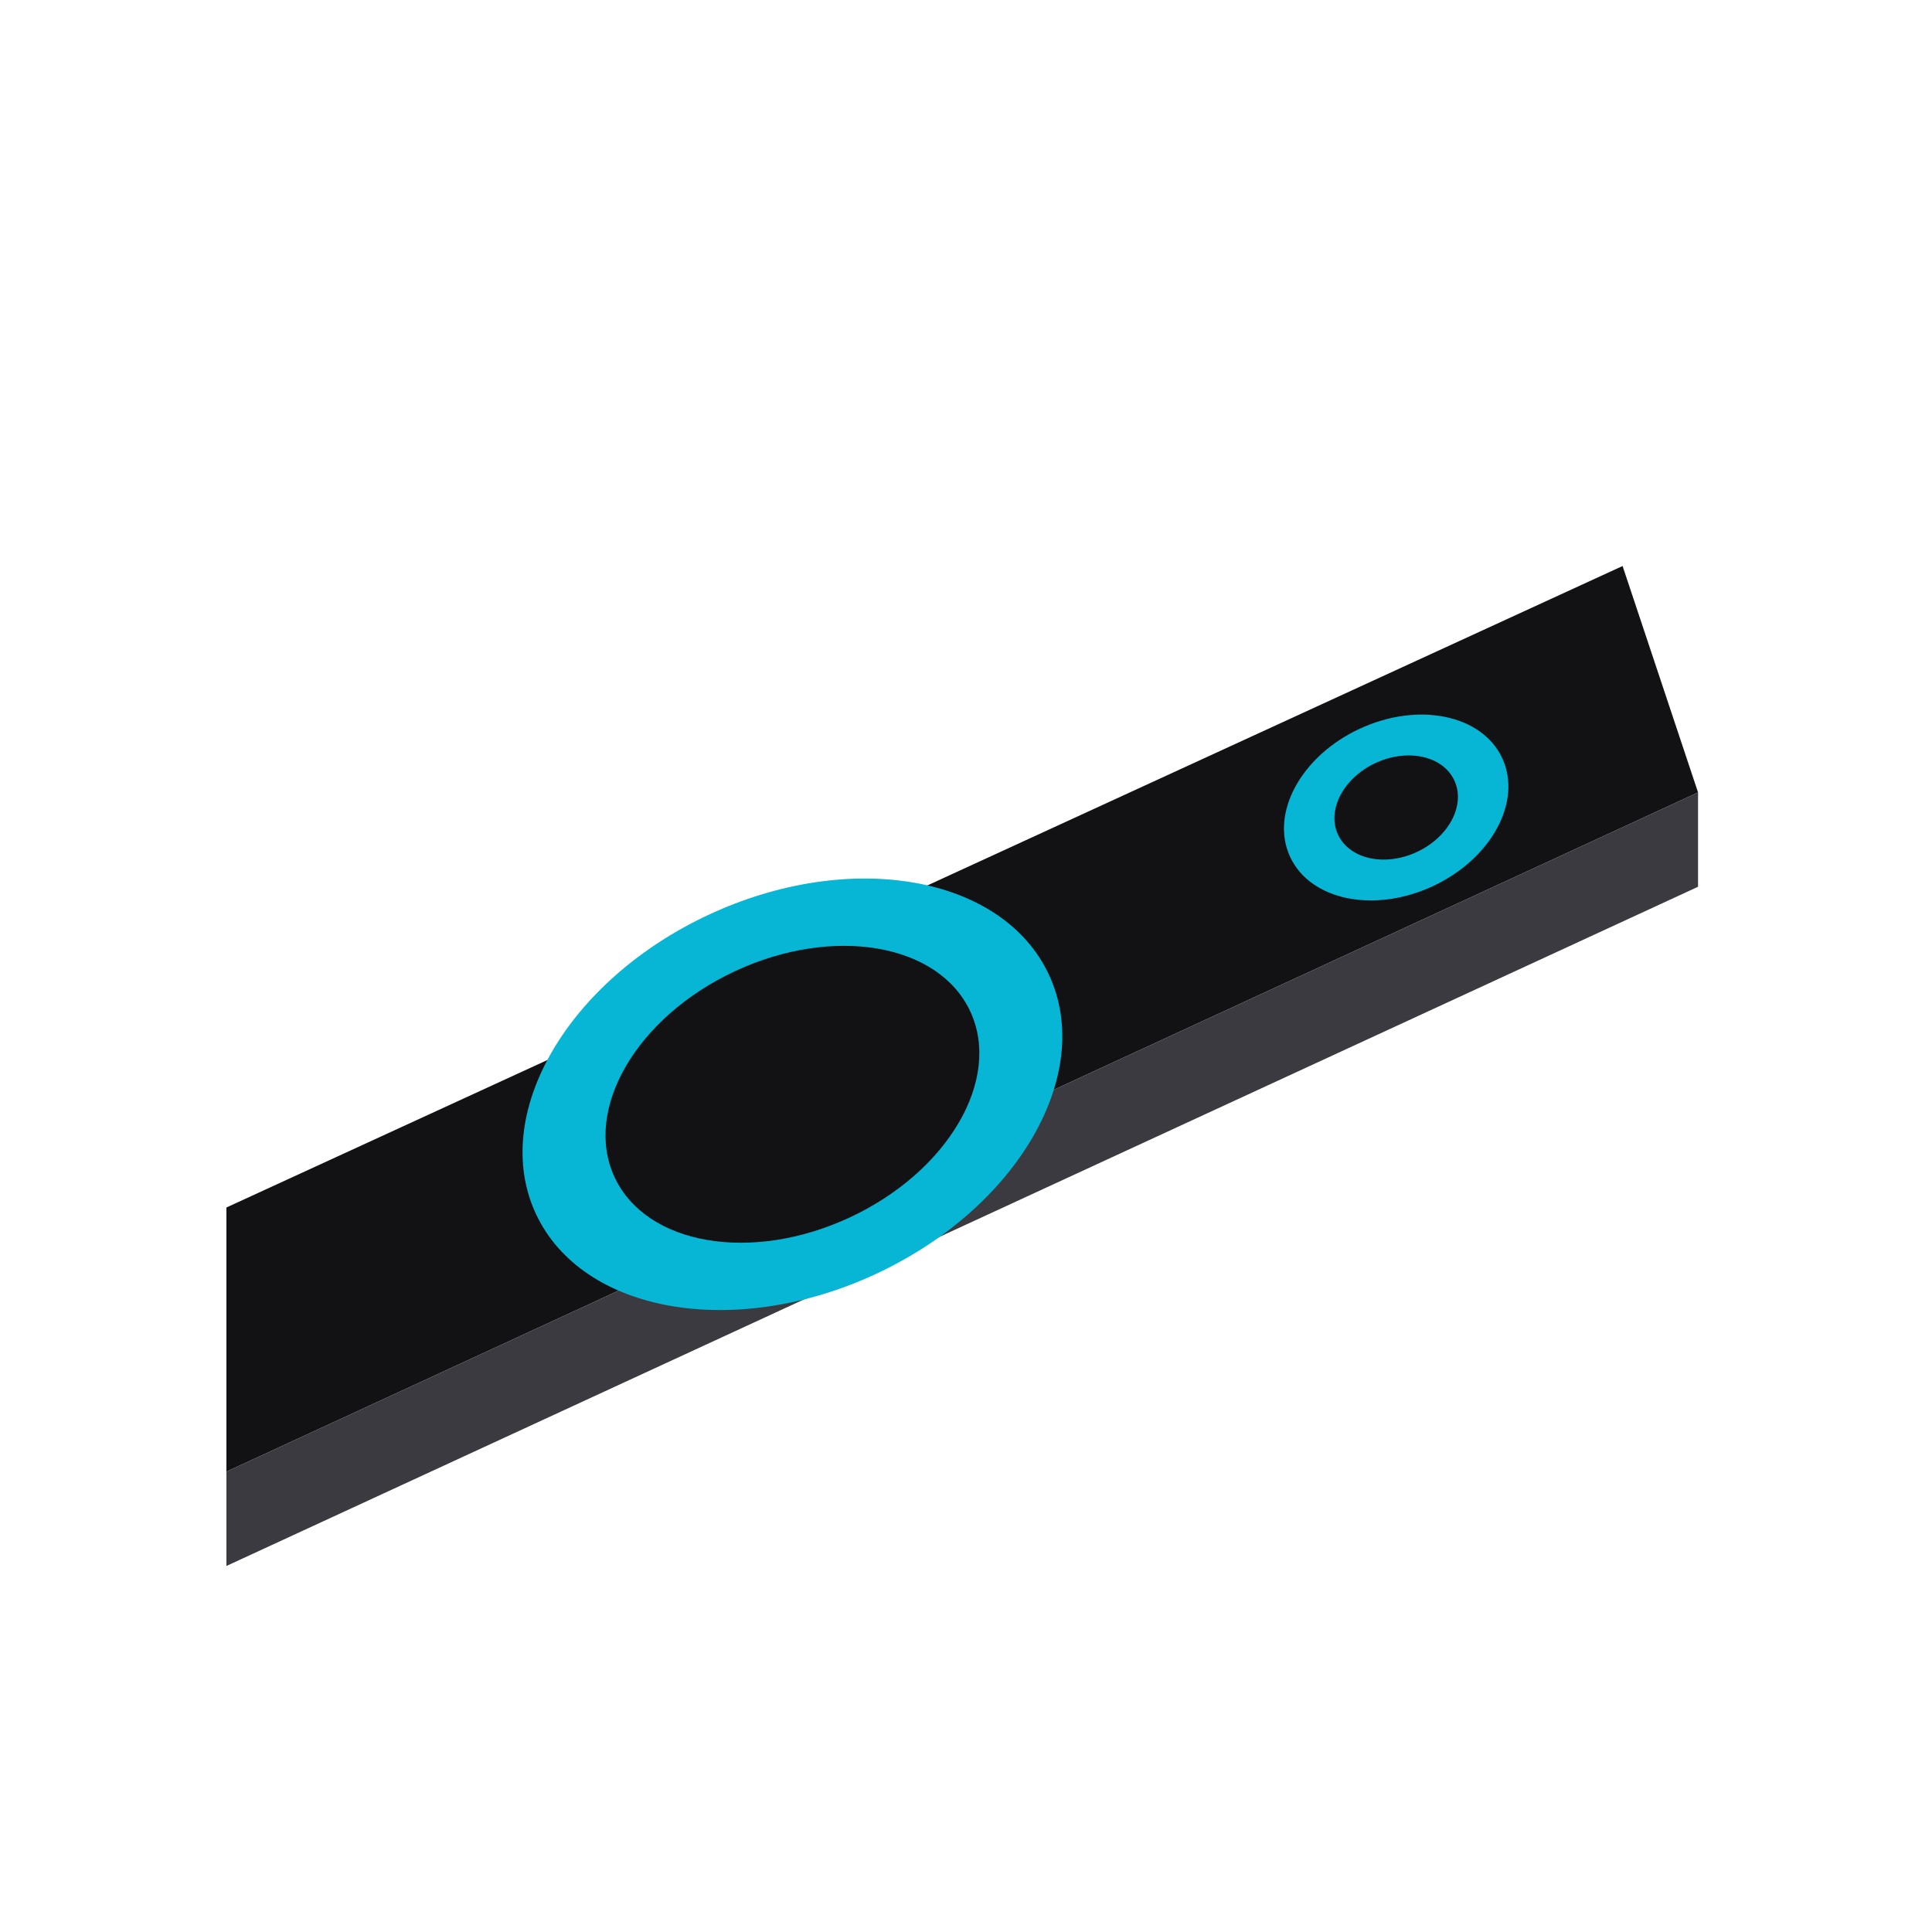
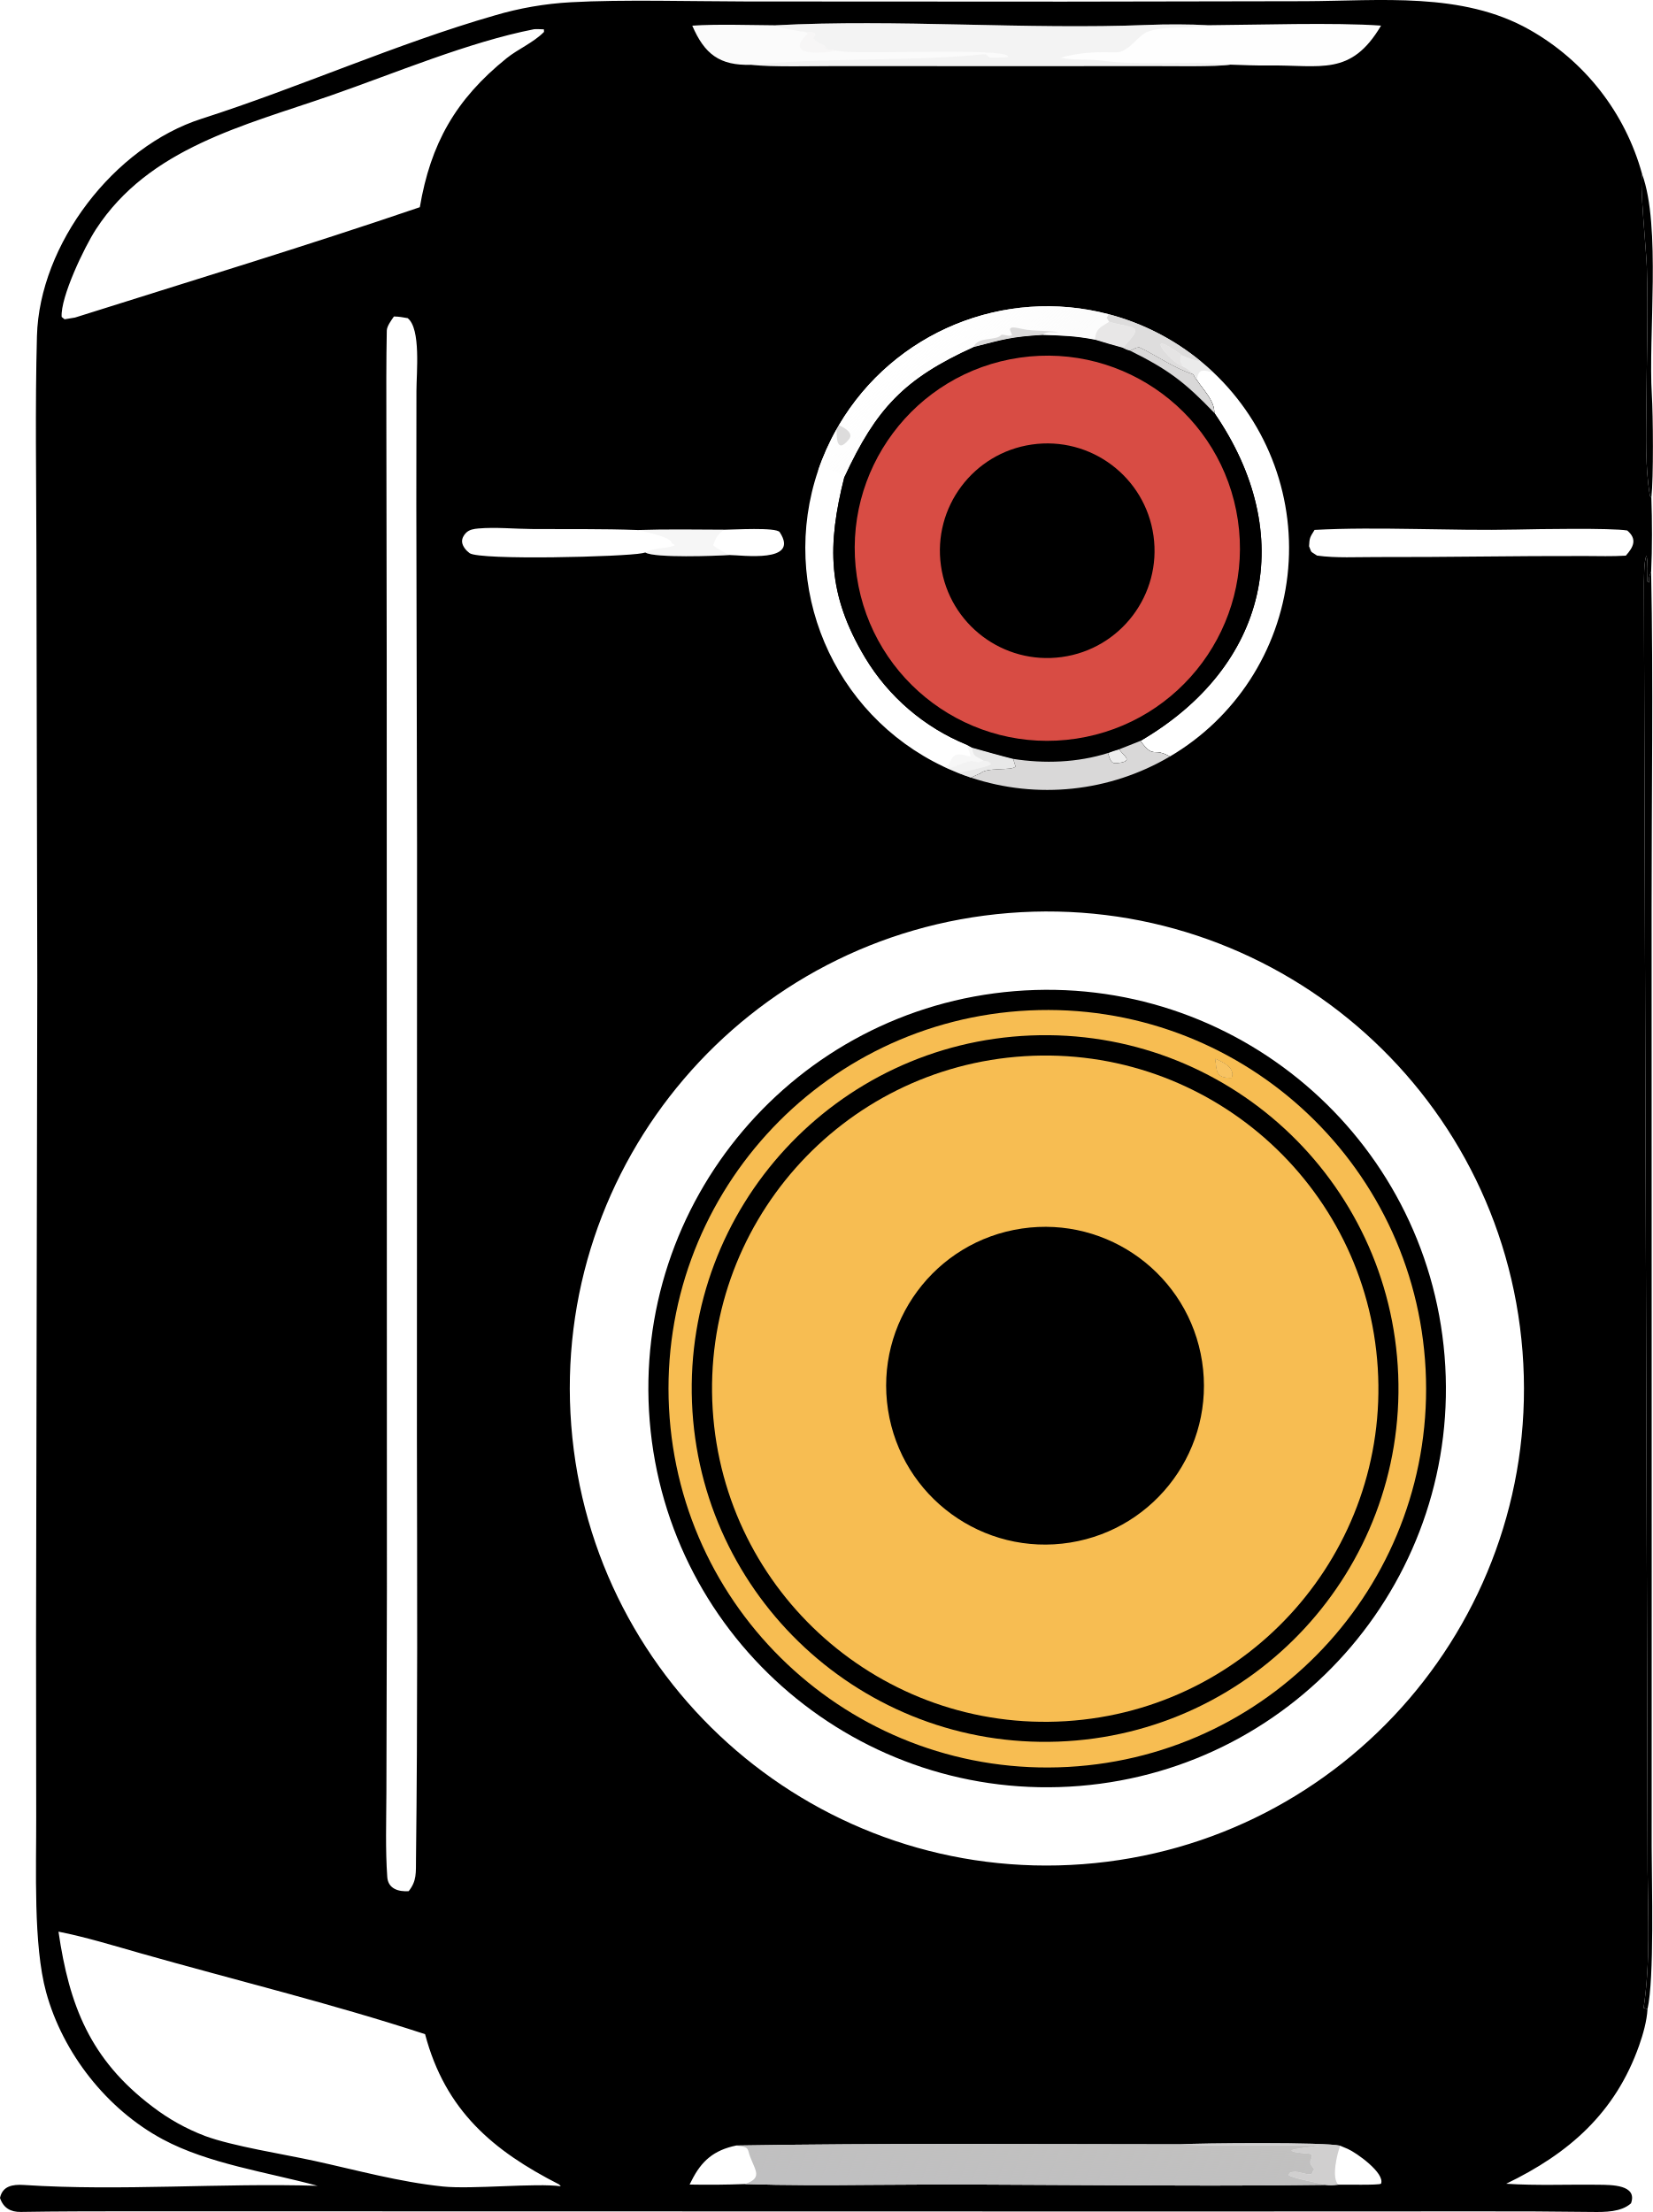
- <svg xmlns="http://www.w3.org/2000/svg" width="1024" height="1024" viewBox="0 0 1024 1024">
-   <path d="M120 780 L120 640 L860 300 L900 420 Z" fill="#121214" />
-   <path d="M120 780 L900 420 L900 470 L120 830 Z" fill="#3a3a40" />
-   <ellipse cx="420" cy="580" rx="150" ry="105" fill="#06B6D4" transform="rotate(-25 420 580)" />
-   <ellipse cx="420" cy="580" rx="104" ry="72" fill="#121214" transform="rotate(-25 420 580)" />
-   <ellipse cx="740" cy="428" rx="62" ry="46" fill="#06B6D4" transform="rotate(-25 740 428)" />
-   <ellipse cx="740" cy="428" rx="34" ry="26" fill="#121214" transform="rotate(-25 740 428)" />
+ <svg xmlns="http://www.w3.org/2000/svg" width="104.763mm" height="140.216mm" viewBox="0 0 104.763 140.216" version="1.1" id="svg1" xml:space="preserve">
+   <defs id="defs1">
+     <linearGradient id="gradient_2-5" gradientUnits="userSpaceOnUse" x1="355.243" y1="759.158" x2="354.183" y2="773.864" gradientTransform="translate(-1551.215,407.0739)">
+       <stop offset="0" stop-color="#B8B7B6" stop-opacity="0.867" id="stop44-6" />
+       <stop offset="1" stop-color="#C0C0C1" id="stop45-9" />
+     </linearGradient>
+     <linearGradient id="gradient_3-3" gradientUnits="userSpaceOnUse" x1="341.842" y1="348.811" x2="325.138" y2="330.351" gradientTransform="translate(-1551.215,407.0739)">
+       <stop offset="0" stop-color="#FBFBFB" stop-opacity="0.835" id="stop47" />
+       <stop offset="1" stop-color="white" id="stop48" />
+     </linearGradient>
+   </defs>
+   <g id="g1" transform="matrix(0.2645833,0,0,0.2645833,382.5374,-173.3524)">
+     <g id="g36">
+       <path d="m -1369.738,1178.864 c -12.182,-3.302 -26.125,-5.262 -37.068,-11.128 -13.395,-7.179 -23.954,-20.645 -27.955,-35.255 -3.103,-11.333 -2.341,-29.692 -2.375,-41.929 l -0.039,-42.694 0.295,-157.798 -0.21,-103.025 c -0.023,-17.053 -0.327,-34.268 0.128,-51.302 0.589,-22.075 18.46,-45.374 39.453,-52.095 23.354,-7.477 46.723,-17.996 70.18,-24.744 5.956,-1.767 12.099,-2.83 18.303,-3.167 12.065,-0.687 29.499,-0.201 41.993,-0.186 l 76.122,0.039 57.748,-0.103 c 17.967,-0.069 37.608,-2.288 53.701,6.808 13.269,7.478 22.999,19.948 27.027,34.636 -0.651,1.934 1.011,18.622 1.117,22.088 0.345,11.2 -0.039,22.474 -0.103,33.681 -0.041,7.101 -0.318,14.279 0.861,21.304 l 0.336,0.421 c 0.188,5.536 0.212,12.209 -0.053,17.779 -0.546,1.238 -0.482,1.192 -0.516,2.564 l -0.396,-0.267 c 0.025,-1.811 0.182,-4.448 -0.199,-6.145 -0.657,0.974 -0.611,6.349 -0.616,7.688 l 0.778,266.8 0.102,40.579 c 0.081,11.113 0.696,21.863 -0.959,32.826 l 0.938,0.305 c -0.163,2.824 -1.059,6.004 -2.002,8.68 -5.688,16.148 -16.815,25.901 -31.856,33.149 7.443,0.488 14.837,0.131 22.282,0.24 2.82,0.041 9.237,-0.043 7.624,4.439 -2.325,2.129 -6.291,2.115 -9.291,2.079 -9,-0.111 -17.987,-0.171 -26.989,-0.144 l -72.221,0.029 -189.517,-0.038 -61.585,-0.012 c -8.709,0.01 -17.415,0.01 -26.122,0.159 -2.467,0.043 -4.197,-0.979 -4.988,-3.352 0.588,-2.84 2.997,-3.285 5.684,-3.109 23.263,1.521 47.249,-0.524 70.388,0.2 z m 183.283,-77.053 c 63.052,-4.743 110.27,-59.783 105.366,-122.823 -4.903,-63.04 -60.064,-110.117 -123.091,-105.053 -62.8,5.046 -109.671,59.965 -104.785,122.778 4.886,62.813 59.685,109.823 122.51,105.098 z m 8.781,-267.116 c -1.032,0.283 -1.728,0.541 -2.723,0.908 0.342,0.979 0.565,2.539 1.884,2.442 4.854,-0.358 1.547,-1.941 0.839,-3.35 z m -166.309,307.842 c -22.302,-7.304 -45.425,-12.935 -68.02,-19.341 -6.47,-1.834 -13.228,-3.925 -19.797,-5.221 2.57,17.594 7.519,30.614 22.565,41.962 3.812,2.919 8.028,5.271 12.514,6.981 6.667,2.471 18.895,4.368 26.163,5.961 10.257,2.248 20.418,5.071 30.842,6.152 6.948,0.721 22.495,-0.899 28.249,-0.048 -0.132,-0.148 -0.264,-0.295 -0.395,-0.442 -15.791,-8.047 -27.268,-17.649 -32.121,-36.004 z m -83.856,-411.267 c 27.387,-8.657 55.453,-17.176 82.599,-26.44 2.579,-15.162 8.508,-25.785 20.787,-35.691 2.715,-2.19 6.421,-3.726 8.965,-6.302 l -0.034,-0.616 c -0.589,-0.018 -1.727,-0.086 -2.328,-0.033 -15.625,3.043 -33.523,10.599 -48.692,15.874 -20.821,7.241 -43.561,12.536 -56.276,32.046 -2.804,4.301 -8.551,16.354 -8.222,21.019 l 0.7,0.558 z m 79.925,377.01 c 1.967,-2.466 1.715,-4.435 1.755,-7.703 0.406,-33.737 0.273,-67.539 0.218,-101.275 l 0.032,-141.658 -0.17,-81.74 0.026,-27.036 c 10e-4,-4.415 1.104,-14.918 -2.095,-17.453 -1.308,-0.225 -1.959,-0.369 -3.295,-0.403 -0.634,0.906 -1.69,2.331 -1.712,3.376 -0.15,7.267 -0.113,15.331 -0.103,22.53 l 0.085,55.628 0.045,223.73 -0.121,48.464 c -0.025,6.665 -0.26,13.519 0.208,20.144 0.203,2.863 2.745,3.546 5.127,3.396 z m 78.43,60.939 c -5.284,1.112 -8.271,3.615 -10.675,8.448 l -0.453,0.897 c 4.418,0.085 8.838,0.047 13.253,-0.117 9.727,0.32 19.811,0.282 29.554,0.193 36.385,-0.331 72.953,0.512 109.324,-10e-4 1.463,0.162 1.809,0.126 3.289,-0.046 1.452,-0.05 9.612,0.165 10.21,-0.23 0.994,-2.544 -5.946,-7.462 -7.98,-8.339 l -1.8,-0.76 c -3.483,-0.899 -33.431,-0.638 -38.507,-0.341 -35,-0.013 -71.293,-0.307 -106.215,0.296 z m 9.413,-507.967 c -5.932,-0.045 -14.197,-0.315 -19.901,0.089 2.911,6.748 6.491,9.607 14.117,9.373 4.713,0.572 15.439,0.293 20.505,0.299 l 41.145,0.021 35.031,-0.017 c 3.839,-0.005 14.837,0.197 18.104,-0.337 3.005,0.094 6.085,0.237 9.089,0.198 12.611,-0.165 19.774,2.692 27.005,-9.55 -11.116,-0.8 -29.937,-0.171 -41.458,-0.098 -4.307,-0.245 -9.984,-0.25 -14.304,-0.074 -29.216,1.189 -60.284,-1.458 -89.333,0.096 z m 87.451,171.442 c 3.329,4.524 2.97,1.371 7.038,3.754 15.696,-9.231 26.14,-25.304 28.197,-43.397 2.057,-18.092 -4.512,-36.099 -17.735,-48.618 -0.966,-0.915 -1.963,-1.796 -2.99,-2.642 -6.471,-5.332 -14.022,-9.196 -22.132,-11.325 -25.058,-6.578 -51.437,4.279 -64.606,26.59 -0.185,0.314 -0.368,0.63 -0.547,0.947 -1.783,3.155 -3.265,6.469 -4.429,9.9 -9.44,27.846 3.474,58.349 30.04,70.95 0.344,0.164 0.689,0.324 1.037,0.48 0.798,0.359 1.604,0.701 2.418,1.024 1.031,0.409 2.074,0.789 3.127,1.138 0.086,-0.04 2.299,-1.133 2.115,-0.933 1.56,-1.688 7.799,-0.605 8.544,-1.759 -0.202,-0.599 -0.389,-1.191 -0.565,-1.798 -3.362,-0.845 -6.463,-1.744 -9.795,-2.672 -0.467,-0.262 -0.893,-0.502 -1.372,-0.747 -10.14,-4.154 -18.667,-11.472 -24.313,-20.863 -9.095,-15.218 -9.079,-26.88 -4.935,-43.336 7.568,-16.308 14.248,-23.494 30.943,-31.065 7.081,-1.806 8.879,-2.446 16.51,-2.899 4.804,0.165 7.852,0.24 12.545,1.143 2.116,0.655 4.573,1.374 6.707,1.95 0.857,0.445 0.799,0.427 1.721,0.692 0.714,-0.351 1.382,-0.769 2.163,-0.838 4.349,2.031 8.034,4.851 12.981,6.51 0.359,0.705 0.356,0.804 0.839,1.343 1.721,2.619 4.213,4.919 4.197,7.894 20.142,29.272 12.921,60.704 -17.703,78.577 z m -120.391,-50.514 c -8.438,-0.326 -16.96,-0.189 -25.407,-0.247 -4.171,-0.028 -8.677,-0.488 -12.804,-0.128 -1.062,0.093 -2.163,0.258 -2.95,1.043 -0.565,0.563 -1.031,1.397 -0.944,2.217 0.107,1.024 0.996,2.071 1.794,2.645 2.451,1.763 37.12,0.89 41.395,0.011 0.238,-0.049 0.475,-0.107 0.712,-0.161 2.209,1.361 17.015,0.812 20.107,0.602 2.953,0.003 17.003,2.052 12.08,-5.473 -0.809,-1.237 -11.197,-0.587 -13.288,-0.585 -6.508,-0.046 -14.243,-0.131 -20.695,0.076 z m 236.672,6.131 c 1.836,-2.067 2.783,-3.939 0.341,-6.024 -3.81,-0.638 -21.614,-0.34 -26.543,-0.226 -15.442,0.356 -33.195,-0.746 -48.368,0.086 -1.107,1.794 -1.209,1.867 -1.317,3.911 0.742,1.8 0.18,1.037 1.911,2.237 4.505,0.637 9.68,0.339 14.274,0.353 16.651,0.051 33.307,-0.296 49.956,-0.249 3.265,0.009 6.485,0.12 9.746,-0.088 z" id="path32-7" />
+       <path d="m -1202.775,892.651 c 52.586,-4.313 98.71,34.824 103.015,87.411 4.305,52.586 -34.839,98.704 -87.427,103.002 -52.576,4.296 -98.682,-34.838 -102.986,-87.414 -4.304,-52.575 34.823,-98.687 87.398,-102.999 z m 51.99,20.751 c 0.876,-2.334 -1.979,-3.702 -3.9,-4.52 0.437,2.976 0.065,4.573 3.9,4.52 z" id="path33-5" />
+       <path fill="#f7bd52" d="m -1199.246,897.268 c 49.931,-2.38 92.383,36.071 94.941,85.993 2.558,49.922 -35.74,92.511 -85.653,95.248 -50.166,2.751 -93.018,-35.784 -95.59,-85.96 -2.571,-50.175 36.118,-92.89 86.302,-95.281 z m 48.461,16.134 c 0.876,-2.334 -1.979,-3.702 -3.9,-4.52 0.437,2.976 0.065,4.573 3.9,4.52 z" id="path34-3" />
+       <path d="m -1198.891,903.268 c 46.768,-1.899 86.201,34.516 88.023,81.288 1.821,46.772 -34.66,86.144 -81.434,87.888 -46.665,1.74 -85.925,-34.637 -87.742,-81.299 -1.818,-46.662 34.494,-85.982 81.153,-87.877 z" id="path35-5" />
+       <path fill="#f7bd52" d="m -1200.388,908.232 c 43.994,-2.741 81.881,30.702 84.621,74.697 2.74,43.994 -30.704,81.88 -74.699,84.619 -43.993,2.74 -81.878,-30.703 -84.618,-74.697 -2.74,-43.993 30.702,-81.879 74.696,-84.619 z" id="path36-63" />
+       <path d="m -1201.014,949.521 c 20.703,-3.049 39.984,11.186 43.165,31.869 3.181,20.682 -10.93,40.054 -31.592,43.368 -20.85,3.343 -40.436,-10.925 -43.646,-31.795 -3.21,-20.871 11.183,-40.365 32.073,-43.442 z" id="path37-27" />
+       <path fill="#f7bd52" fill-opacity="0.914" d="m -1154.685,908.882 c 1.921,0.818 4.776,2.186 3.9,4.52 -3.835,0.053 -3.463,-1.544 -3.9,-4.52 z" id="path38-1" />
+       <path d="m -1196.07,735.423 c 4.804,0.165 7.852,0.24 12.545,1.143 2.116,0.655 4.573,1.374 6.707,1.95 0.857,0.445 0.799,0.427 1.721,0.692 0.714,-0.351 1.382,-0.769 2.163,-0.838 4.349,2.031 8.034,4.851 12.981,6.51 0.359,0.705 0.356,0.804 0.839,1.343 1.721,2.619 4.213,4.919 4.197,7.894 20.142,29.272 12.921,60.704 -17.703,78.577 3.329,4.524 2.97,1.371 7.038,3.754 -14.402,8.47 -31.761,10.31 -47.62,5.047 0.086,-0.04 2.299,-1.133 2.115,-0.933 1.56,-1.688 7.799,-0.605 8.544,-1.759 -0.202,-0.599 -0.389,-1.191 -0.565,-1.798 -3.362,-0.845 -6.463,-1.744 -9.795,-2.672 -0.467,-0.262 -0.893,-0.502 -1.372,-0.747 -10.14,-4.154 -18.667,-11.472 -24.313,-20.863 -9.095,-15.218 -9.079,-26.88 -4.935,-43.336 7.568,-16.308 14.248,-23.494 30.943,-31.065 7.081,-1.806 8.879,-2.446 16.51,-2.899 z m 18.396,99.272 c -1.032,0.283 -1.728,0.541 -2.723,0.908 0.342,0.979 0.565,2.539 1.884,2.442 4.854,-0.358 1.547,-1.941 0.839,-3.35 z" id="path39-95" />
+       <path fill="#d9d8d8" fill-opacity="0.435" d="m -1180.397,835.603 c 0.995,-0.367 1.691,-0.625 2.723,-0.908 0.708,1.409 4.015,2.992 -0.839,3.35 -1.319,0.097 -1.542,-1.463 -1.884,-2.442 z" id="path40-17" />
+       <path fill="#d9d8d8" d="m -1172.62,832.694 c 3.329,4.524 2.97,1.371 7.038,3.754 -14.402,8.47 -31.761,10.31 -47.62,5.047 0.086,-0.04 2.299,-1.133 2.115,-0.933 1.56,-1.688 7.799,-0.605 8.544,-1.759 -0.202,-0.599 -0.389,-1.191 -0.565,-1.798 7.503,1.185 15.426,0.895 22.711,-1.402 0.342,0.979 0.565,2.539 1.884,2.442 4.854,-0.358 1.547,-1.941 0.839,-3.35 1.753,-0.648 3.343,-1.358 5.054,-2.001 z" id="path41-6" />
+       <path fill="#d9d8d8" d="m -1175.097,739.208 c 0.714,-0.351 1.382,-0.769 2.163,-0.838 4.349,2.031 8.034,4.851 12.981,6.51 0.359,0.705 0.356,0.804 0.839,1.343 1.721,2.619 4.213,4.919 4.197,7.894 -7.154,-7.46 -11.129,-10.43 -20.18,-14.909 z" id="path42-05" />
+       <path fill="#d84c44" d="m -1201.477,740.87 c 25.144,-3.61 48.476,13.784 52.196,38.912 3.72,25.127 -13.572,48.535 -38.684,52.365 -25.266,3.853 -48.851,-13.569 -52.594,-38.853 -3.743,-25.283 13.782,-48.791 39.082,-52.424 z" id="path43-6" />
+       <path d="m -1198.663,761.695 c 14.094,-2.059 27.176,7.734 29.17,21.838 1.995,14.103 -7.857,27.14 -21.969,29.071 -14.023,1.919 -26.959,-7.857 -28.941,-21.87 -1.982,-14.014 7.735,-26.994 21.74,-29.039 z" id="path44-11" />
+       <path fill="url(#gradient_2)" d="m -1269.484,1169.219 c 34.922,-0.603 71.215,-0.309 106.215,-0.296 9.757,0.578 23.171,0.107 33.444,0.329 -1.198,0.227 -5.996,0.762 -6.607,1.099 0.305,0.73 4.309,0.637 4.829,0.963 0.176,0.362 -0.014,0.97 -0.171,1.275 -0.589,1.151 0.741,1.937 0.785,2.347 -0.064,0.092 -0.128,0.184 -0.192,0.275 -0.247,0.247 -0.146,0.784 -0.539,0.843 -1.71,0.258 -3.245,-1.019 -4.988,-0.342 -0.268,0.104 -0.44,0.628 -0.323,0.678 2.489,1.053 5.866,1.44 8.55,2.249 -36.371,0.513 -72.939,-0.33 -109.324,10e-4 -9.743,0.089 -19.827,0.127 -29.554,-0.193 4.868,-1.64 1.87,-3.729 0.823,-7.914 -0.308,-1.23 -1.563,-1.022 -2.948,-1.314 z" id="path45-04" style="fill:url(#gradient_2-5)" />
+       <path fill="#d9d8d8" fill-opacity="0.302" d="m -1260.071,661.252 c 29.049,-1.554 60.117,1.093 89.333,-0.096 4.32,-0.176 9.997,-0.171 14.304,0.074 -4.788,0.968 -10.031,-0.015 -14.525,1.586 -2.066,0.736 -4.543,4.913 -7.293,4.892 -5.229,-0.039 -8.345,-0.062 -13.544,1.304 3.466,0.706 6.526,0.25 9.734,0.687 9.965,1.354 21.233,-0.082 30.992,0.981 -3.267,0.534 -14.265,0.332 -18.104,0.337 l -35.031,0.017 -41.145,-0.021 c -5.066,-0.006 -15.792,0.273 -20.505,-0.299 18.152,-1.785 36.08,-0.765 54.1,-2.368 0.82,-0.073 1.301,-0.16 2.211,-0.168 l -0.022,0.176 1.226,0.87 -1.489,-0.248 c -0.2,0.066 4.124,0.095 5.604,-0.14 l -0.522,-0.488 c -5.604,-1.682 -38.198,0.118 -40.771,-1.073 -0.691,-0.124 -2.402,-0.214 -2.891,-0.714 l 0.027,-0.021 c 0.159,0.006 0.318,0.012 0.477,0.019 l 0.017,-0.037 c -1.378,-1.368 -1.581,-0.326 -3.069,-2.156 0.12,-0.334 0.245,-0.518 0.462,-0.785 -0.083,-0.911 -1.596,-0.737 -2.192,-0.708 -1.479,-0.14 -6.253,-0.924 -7.384,-1.621 z" id="path46-7" />
+       <path fill="#d9d8d8" fill-opacity="0.016" d="m -1156.434,661.23 c 11.521,-0.073 30.342,-0.702 41.458,0.098 -7.231,12.242 -14.394,9.385 -27.005,9.55 -3.004,0.039 -6.084,-0.104 -9.089,-0.198 -9.759,-1.063 -21.027,0.373 -30.992,-0.981 -3.208,-0.437 -6.268,0.019 -9.734,-0.687 5.199,-1.366 8.315,-1.343 13.544,-1.304 2.75,0.021 5.227,-4.156 7.293,-4.892 4.494,-1.601 9.737,-0.618 14.525,-1.586 z" id="path47-23" />
+       <path fill="url(#gradient_3)" d="m -1244.848,757.056 c 13.169,-22.311 39.548,-33.168 64.606,-26.59 -0.076,0.16 -0.396,0.75 -0.45,0.892 0.192,0.317 0.363,0.596 0.571,0.926 -1.968,1.303 -3.185,1.548 -3.404,4.282 -4.693,-0.903 -7.741,-0.978 -12.545,-1.143 1.048,-0.957 2.359,-0.544 3.844,-0.601 -1.527,-0.486 -6.117,-0.21 -8.745,-0.835 -4.237,-1.009 -2.626,0.503 -2.413,1.448 -0.475,0.537 -1.899,-0.206 -2.549,-0.023 -1.186,1.51 -5.699,0.325 -6.647,2.91 -16.695,7.571 -23.375,14.757 -30.943,31.065 -2.925,-1.656 -3.038,-1.896 -6.301,-1.484 1.164,-3.431 2.646,-6.745 4.429,-9.9 0.062,0.353 -0.476,6.704 2.951,2.432 1.17,-1.459 -0.918,-2.7 -2.404,-3.379 z" id="path48-03" style="fill:url(#gradient_3-3)" />
+       <path fill="#d9d8d8" fill-opacity="0.098" d="m -1279.972,661.341 c 5.704,-0.404 13.969,-0.134 19.901,-0.089 1.131,0.697 5.905,1.481 7.384,1.621 -0.048,-0.049 0.452,0.374 0.308,0.505 -5.972,5.459 4.153,4.66 6.861,3.897 2.573,1.191 35.167,-0.609 40.771,1.073 l 0.522,0.488 c -1.48,0.235 -5.804,0.206 -5.604,0.14 l 1.489,0.248 -1.226,-0.87 0.022,-0.176 c -0.91,0.008 -1.391,0.095 -2.211,0.168 -18.02,1.603 -35.948,0.583 -54.1,2.368 -7.626,0.234 -11.206,-2.625 -14.117,-9.373 z" id="path49-34" />
+       <path fill="#d9d8d8" fill-opacity="0.224" d="m -1293.011,782.18 c 6.452,-0.207 14.187,-0.122 20.695,-0.076 -2.174,1.289 -2.389,3.429 -2.644,3.59 -0.167,0.415 3.276,2.113 3.852,2.468 -3.092,0.21 -17.898,0.759 -20.107,-0.602 2.202,-1.31 5.842,-0.922 7.04,-1.75 -0.108,-0.148 -0.06,-0.11 -0.275,-0.227 -0.157,-0.086 -0.333,-0.145 -0.474,-0.256 0.154,-1.459 -6.606,-2.761 -8.087,-3.147 z" id="path50-27" />
+       <path fill="#bbbaba" fill-opacity="0.694" d="m -1163.269,1168.923 c 5.076,-0.297 35.024,-0.558 38.507,0.341 -0.756,1.964 -2.162,7.784 -0.43,9.329 -1.48,0.172 -1.826,0.208 -3.289,0.046 -2.684,-0.809 -6.061,-1.196 -8.55,-2.249 -0.117,-0.05 0.055,-0.574 0.323,-0.678 1.743,-0.677 3.278,0.6 4.988,0.342 0.393,-0.059 0.292,-0.596 0.539,-0.843 0.064,-0.091 0.128,-0.183 0.192,-0.275 -0.044,-0.41 -1.374,-1.196 -0.785,-2.347 0.157,-0.305 0.347,-0.913 0.171,-1.275 -0.52,-0.326 -4.524,-0.233 -4.829,-0.963 0.611,-0.337 5.409,-0.872 6.607,-1.099 -10.273,-0.222 -23.687,0.249 -33.444,-0.329 z" id="path51-31" />
+       <path fill="#d9d8d8" fill-opacity="0.871" d="m -1180.242,730.466 c 8.11,2.129 15.661,5.993 22.132,11.325 -2.008,-0.375 -2.622,-0.602 -4.634,-1.521 -9.765,-7.068 -2.874,1.626 0.301,2.714 1.39,0.782 1.393,0.747 2.49,1.896 -4.947,-1.659 -8.632,-4.479 -12.981,-6.51 -0.781,0.069 -1.449,0.487 -2.163,0.838 -0.922,-0.265 -0.864,-0.247 -1.721,-0.692 5.269,-5.839 3.158,-4.335 -3.303,-6.232 -0.208,-0.33 -0.379,-0.609 -0.571,-0.926 0.054,-0.142 0.374,-0.732 0.45,-0.892 z" id="path52-7" />
+       <path fill="#d9d8d8" fill-opacity="0.612" d="m -1180.121,732.284 c 6.461,1.897 8.572,0.393 3.303,6.232 -2.134,-0.576 -4.591,-1.295 -6.707,-1.95 0.219,-2.734 1.436,-2.979 3.404,-4.282 z" id="path53-97" />
+       <path fill="#d9d8d8" fill-opacity="0.6" d="m -1212.903,834.333 c 3.332,0.928 6.433,1.827 9.795,2.672 0.176,0.607 0.363,1.199 0.565,1.798 -0.745,1.154 -6.984,0.071 -8.544,1.759 0.184,-0.2 -2.029,0.893 -2.115,0.933 -1.053,-0.349 -2.096,-0.729 -3.127,-1.138 0.981,-0.242 7.377,-1.422 7.904,-2.097 -0.247,-0.675 -1.158,-0.7 -1.781,-0.823 -1.864,-1.177 -2.599,-0.913 -2.697,-3.104 z" id="path54-61" />
+       <path fill="#d9d8d8" fill-opacity="0.212" d="m -1252.687,662.873 c 0.596,-0.029 2.109,-0.203 2.192,0.708 -0.217,0.267 -0.342,0.451 -0.462,0.785 1.488,1.83 1.691,0.788 3.069,2.156 l -0.017,0.037 c -0.159,-0.007 -0.318,-0.013 -0.477,-0.019 l -0.027,0.021 c 0.489,0.5 2.2,0.59 2.891,0.714 -2.708,0.763 -12.833,1.562 -6.861,-3.897 0.144,-0.131 -0.356,-0.554 -0.308,-0.505 z" id="path55-4" />
+       <path fill="#d9d8d8" fill-opacity="0.949" d="m -1212.58,738.322 c 0.948,-2.585 5.461,-1.4 6.647,-2.91 0.65,-0.183 2.074,0.56 2.549,0.023 -0.213,-0.945 -1.824,-2.457 2.413,-1.448 2.628,0.625 7.218,0.349 8.745,0.835 -1.485,0.057 -2.796,-0.356 -3.844,0.601 -7.631,0.453 -9.429,1.093 -16.51,2.899 z" id="path56-2" />
+       <path fill="#d9d8d8" fill-opacity="0.522" d="m -1162.744,740.27 c 2.012,0.919 2.626,1.146 4.634,1.521 1.027,0.846 2.024,1.727 2.99,2.642 -2.579,-0.63 -3.56,-1.013 -3.994,1.79 -0.483,-0.539 -0.48,-0.638 -0.839,-1.343 -1.097,-1.149 -1.1,-1.114 -2.49,-1.896 -0.638,-1.296 -0.839,-1.412 -0.301,-2.714 z" id="path57-00" />
+       <path fill="#d9d8d8" fill-opacity="0.2" d="m -1214.275,833.586 c 0.479,0.245 0.905,0.485 1.372,0.747 0.098,2.191 0.833,1.927 2.697,3.104 -1.79,0.572 -1.018,0.345 -2.642,0.08 -1.264,-0.207 -4.255,1.535 -5.899,1.816 -0.348,-0.156 -0.693,-0.316 -1.037,-0.48 2.031,-0.384 0.901,-0.45 2.089,-2.099 1.31,-1.818 3.907,0.024 4.368,-0.482 -0.032,-0.456 -0.733,-2.076 -0.948,-2.686 z" id="path58-4" />
+       <path fill="#d9d8d8" fill-opacity="0.329" d="m -1210.206,837.437 c 0.623,0.123 1.534,0.148 1.781,0.823 -0.527,0.675 -6.923,1.855 -7.904,2.097 -0.814,-0.323 -1.62,-0.665 -2.418,-1.024 1.644,-0.281 4.635,-2.023 5.899,-1.816 1.624,0.265 0.852,0.492 2.642,-0.08 z" id="path59-69" />
+       <path fill="#d9d8d8" fill-opacity="0.686" d="m -1162.443,742.984 c -3.175,-1.088 -10.066,-9.782 -0.301,-2.714 -0.538,1.302 -0.337,1.418 0.301,2.714 z" id="path60-7" />
+       <path fill="#d9d8d8" fill-opacity="0.898" d="m -1244.848,757.056 c 1.486,0.679 3.574,1.92 2.404,3.379 -3.427,4.272 -2.889,-2.079 -2.951,-2.432 0.179,-0.317 0.362,-0.633 0.547,-0.947 z" id="path61-39" />
+       <path d="m -1051.145,1136.544 -0.938,-0.305 c 1.655,-10.963 1.04,-21.713 0.959,-32.826 l -0.102,-40.579 -0.778,-266.8 c 0.01,-1.339 -0.041,-6.714 0.616,-7.688 0.381,1.697 0.224,4.334 0.199,6.145 l 0.396,0.267 c 0.034,-1.372 -0.03,-1.326 0.516,-2.564 0.522,26.405 0.1,54.224 0.109,80.725 l 0.023,158.763 -0.01,65.808 c 0.017,9.117 0.673,31.677 -0.994,39.054 z" id="path62-32" />
+       <path d="m -1050.224,774.415 -0.336,-0.421 c -1.179,-7.025 -0.902,-14.203 -0.861,-21.304 0.064,-11.207 0.448,-22.481 0.103,-33.681 -0.106,-3.466 -1.768,-20.154 -1.117,-22.088 4.551,12.372 1.449,38.714 2.323,52.88 0.3,4.863 0.422,19.764 -0.112,24.614 z" id="path63-9" />
+     </g>
+   </g>
</svg>
